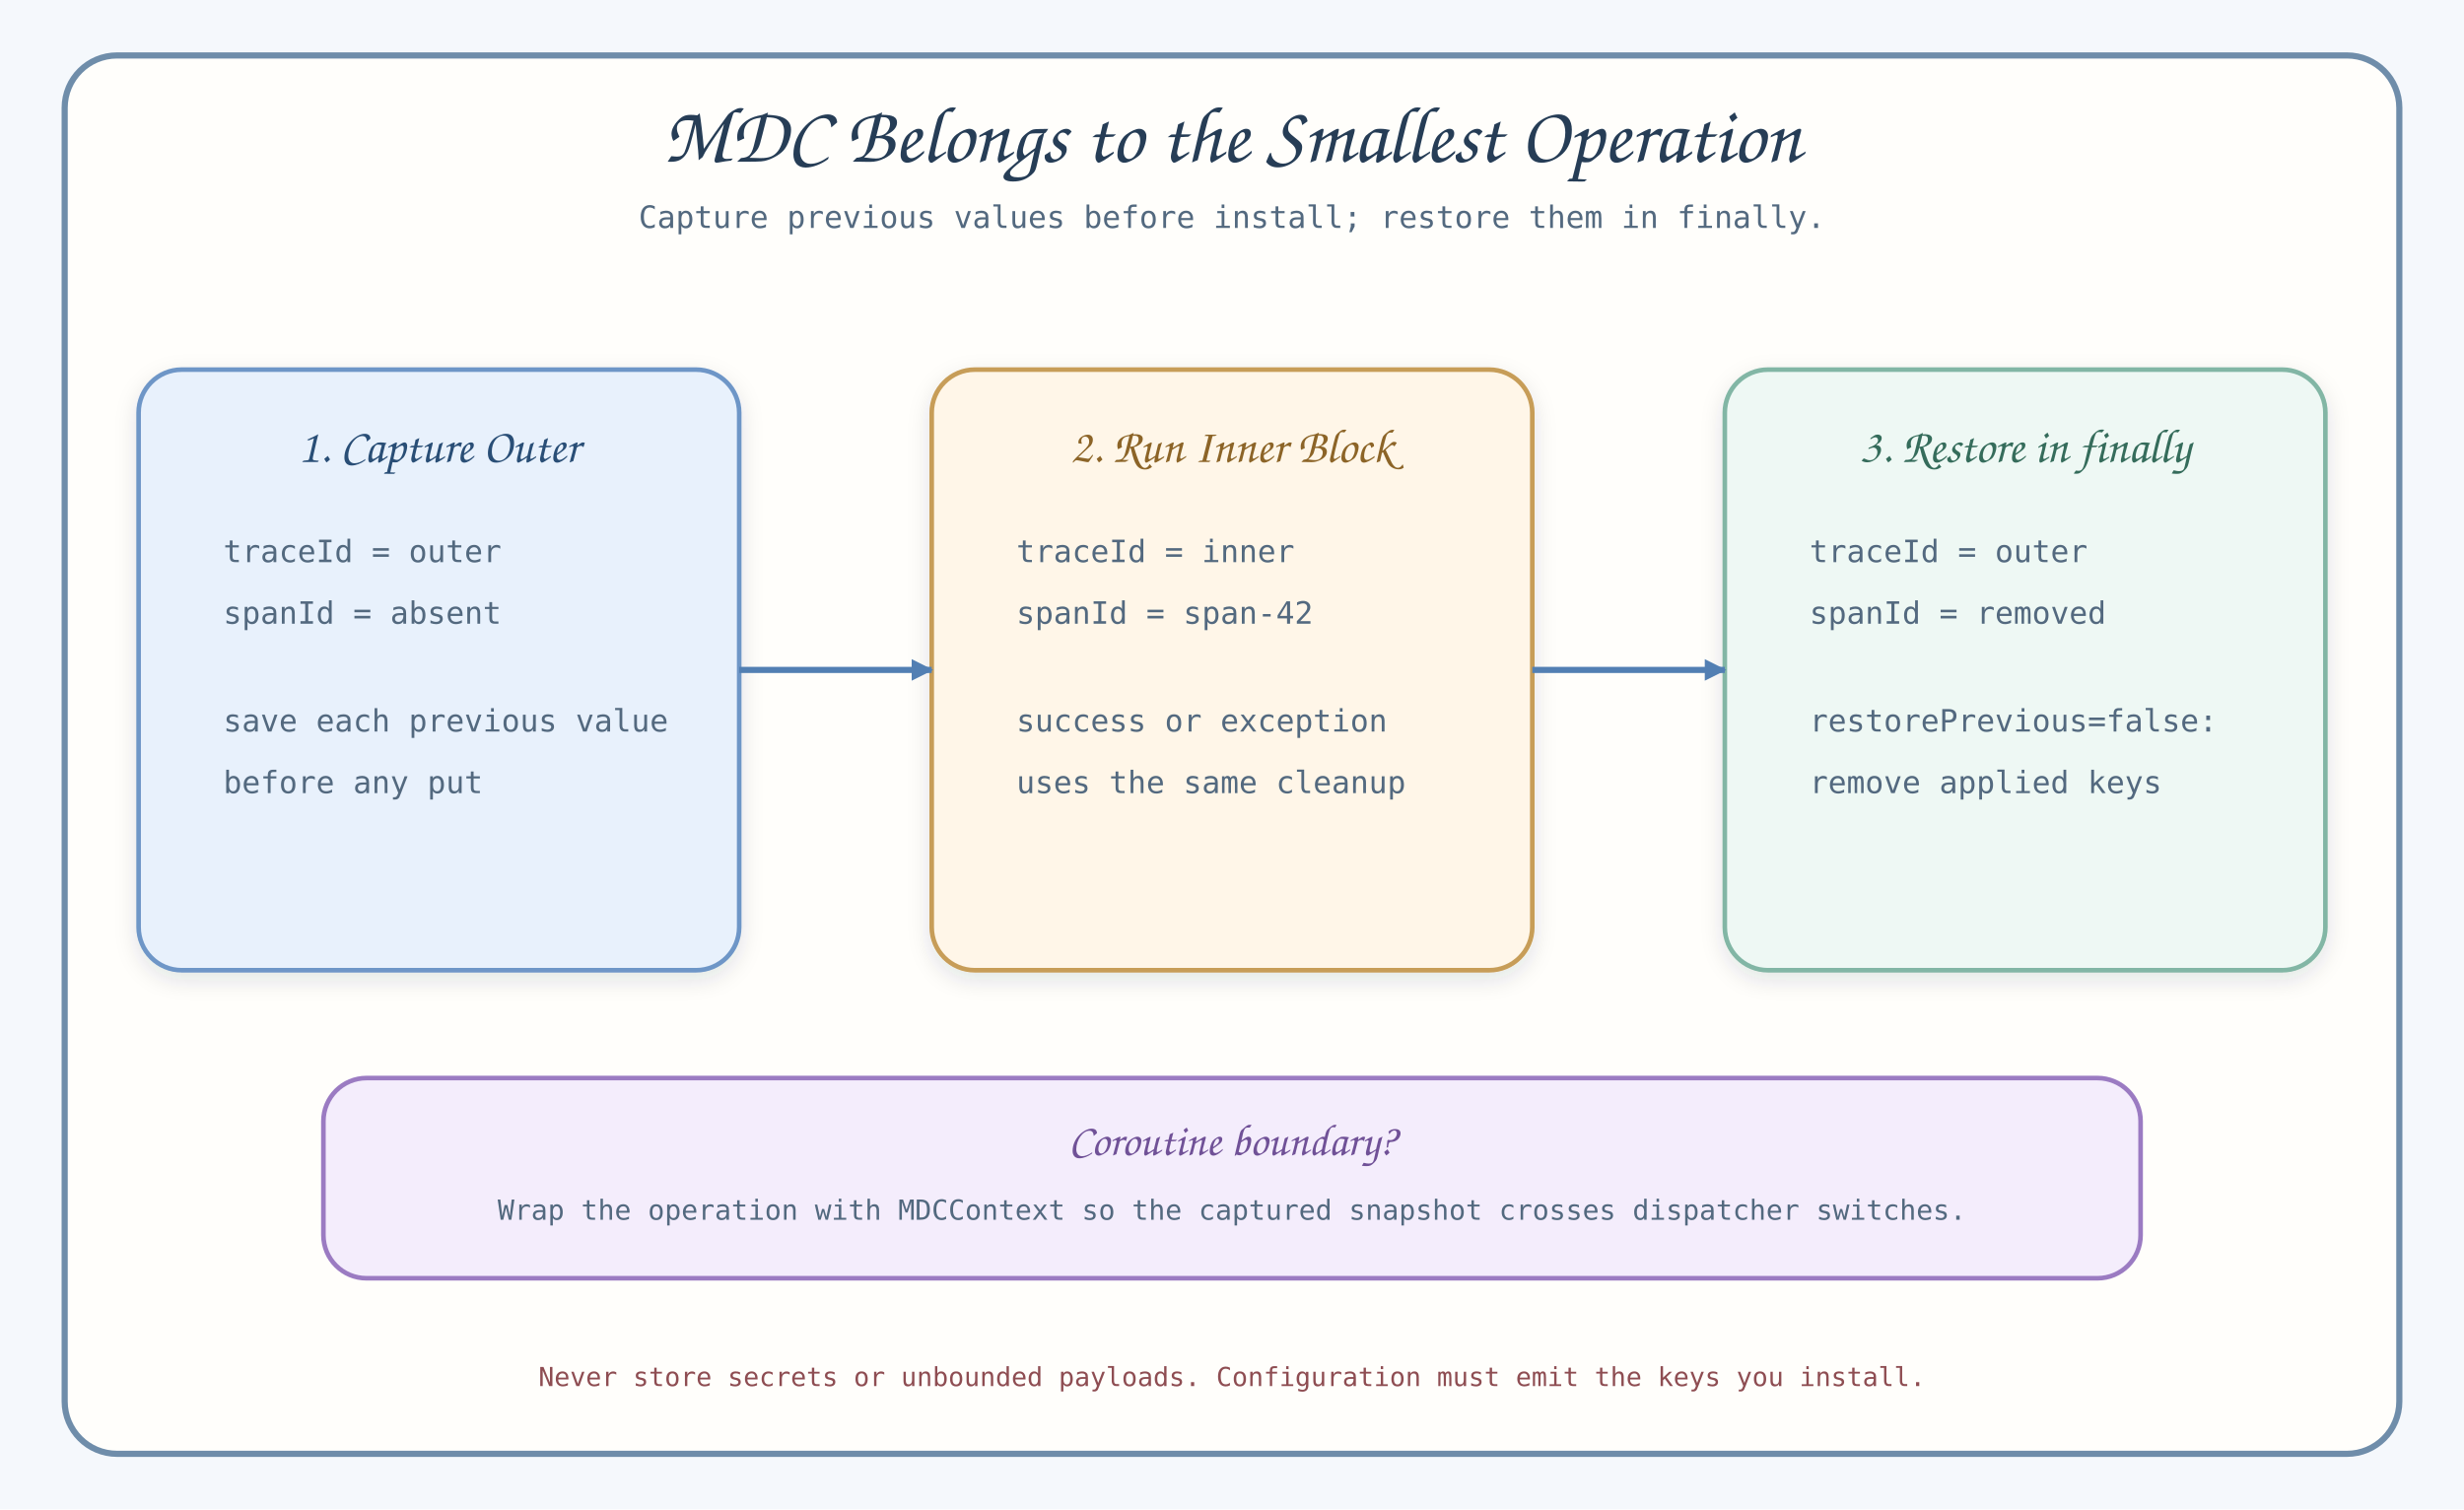
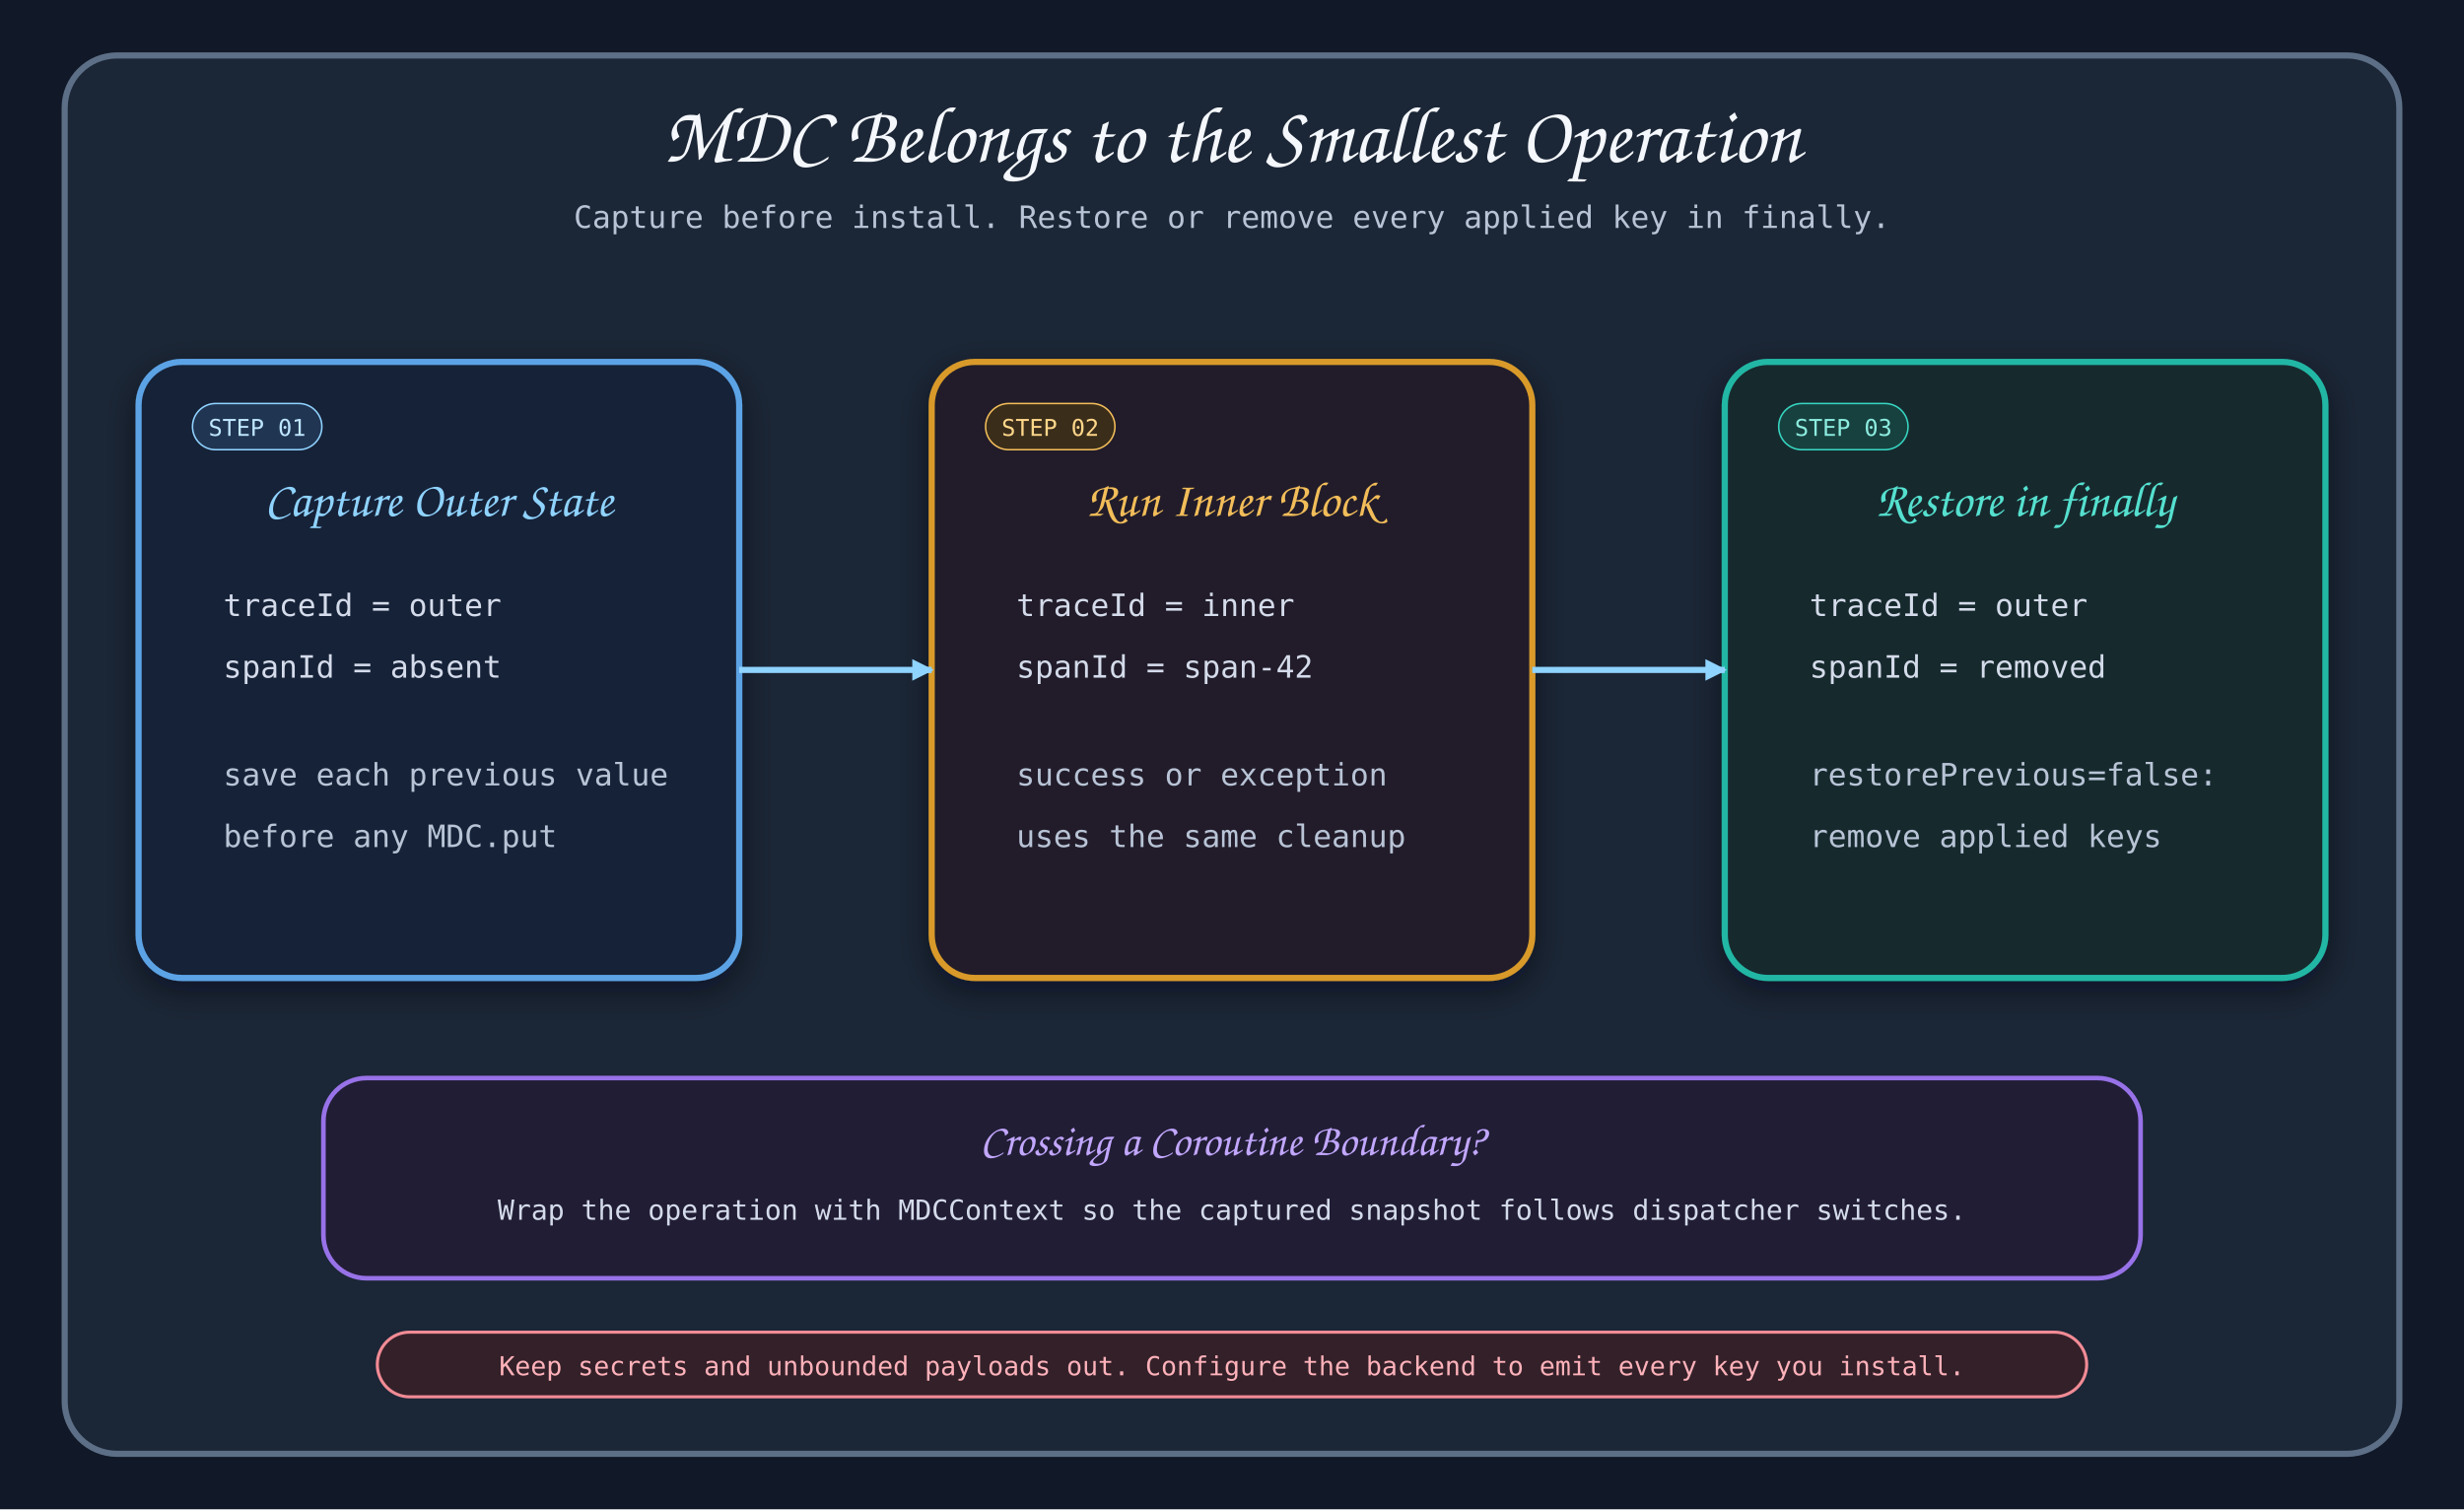
<svg xmlns="http://www.w3.org/2000/svg" width="1600" height="980" viewBox="0 0 1600 980" role="img" aria-labelledby="title desc">
  <defs>
-     <marker id="arrow" viewBox="0 0 14 14" refX="13" refY="7" markerWidth="14" markerHeight="14" orient="auto" markerUnits="userSpaceOnUse">
-       <path d="M 0 0 L 14 7 L 0 14 Z" fill="#527fb3" />
+     <marker id="flowArrow" viewBox="0 0 10 10" refX="9" refY="5" markerWidth="14" markerHeight="14" orient="auto" markerUnits="userSpaceOnUse">
+       <path d="M 0 0 L 10 5 L 0 10 Z" fill="#8fd3ff" />
    </marker>
    <filter id="shadow" x="-20%" y="-20%" width="140%" height="140%">
-       <feDropShadow dx="0" dy="5" stdDeviation="7" flood-color="#16324f" flood-opacity="0.12" />
+       <feDropShadow dx="0" dy="7" stdDeviation="10" flood-color="#050b16" flood-opacity="0.48" />
    </filter>
  </defs>
-   <rect width="1600" height="980" fill="#f5f8fc" />
-   <rect x="42" y="36" width="1516" height="908" rx="34" fill="#fffefb" stroke="#6f8daa" stroke-width="4" />
-   <text x="800" y="105" text-anchor="middle" font-family="Architects Daughter, Comic Sans MS, cursive" font-size="52" fill="#263d56">MDC Belongs to the Smallest Operation</text>
-   <text x="800" y="148" text-anchor="middle" font-family="Comic Mono, ui-monospace, monospace" font-size="20" fill="#53697f">Capture previous values before install; restore them in finally.</text>
+   <rect width="1600" height="980" fill="#111827" />
+   <rect x="42" y="36" width="1516" height="908" rx="34" fill="#1b2636" stroke="#5c6f86" stroke-width="4" />
+   <text x="800" y="105" text-anchor="middle" font-family="Architects Daughter, Comic Sans MS, cursive" font-size="52" fill="#f4f7fb">MDC Belongs to the Smallest Operation</text>
+   <text x="800" y="148" text-anchor="middle" font-family="Comic Mono, ui-monospace, monospace" font-size="20" fill="#b8c4d6">Capture before install. Restore or remove every applied key in finally.</text>
  <g filter="url(#shadow)">
-     <rect x="90" y="240" width="390" height="390" rx="28" fill="#e8f1fc" stroke="#6e96c7" stroke-width="3" />
-     <rect x="605" y="240" width="390" height="390" rx="28" fill="#fff6e8" stroke="#c79d58" stroke-width="3" />
-     <rect x="1120" y="240" width="390" height="390" rx="28" fill="#eef8f4" stroke="#82b6a5" stroke-width="3" />
+     <rect class="card" x="90" y="235" width="390" height="400" rx="28" fill="#182338" stroke="#5ba3e6" stroke-width="4" />
+     <rect class="card" x="605" y="235" width="390" height="400" rx="28" fill="#221f2a" stroke="#d99a2b" stroke-width="4" />
+     <rect class="card" x="1120" y="235" width="390" height="400" rx="28" fill="#142b2d" stroke="#22b7a5" stroke-width="4" />
  </g>
-   <text x="285" y="300" text-anchor="middle" font-family="Architects Daughter, Comic Sans MS, cursive" font-size="31" fill="#294e76">1. Capture Outer</text>
-   <text x="800" y="300" text-anchor="middle" font-family="Architects Daughter, Comic Sans MS, cursive" font-size="31" fill="#8c6427">2. Run Inner Block</text>
-   <text x="1315" y="300" text-anchor="middle" font-family="Architects Daughter, Comic Sans MS, cursive" font-size="31" fill="#356c5b">3. Restore in finally</text>
-   <g font-family="Comic Mono, ui-monospace, monospace" font-size="20" fill="#53697f">
-     <text x="145" y="365">traceId = outer</text>
-     <text x="145" y="405">spanId  = absent</text>
-     <text x="145" y="475">save each previous value</text>
-     <text x="145" y="515">before any put</text>
-     <text x="660" y="365">traceId = inner</text>
-     <text x="660" y="405">spanId  = span-42</text>
-     <text x="660" y="475">success or exception</text>
-     <text x="660" y="515">uses the same cleanup</text>
-     <text x="1175" y="365">traceId = outer</text>
-     <text x="1175" y="405">spanId  = removed</text>
-     <text x="1175" y="475">restorePrevious=false:</text>
-     <text x="1175" y="515">remove applied keys</text>
+   <g font-family="Comic Mono, ui-monospace, monospace" font-size="15" text-anchor="middle">
+     <rect x="125" y="262" width="84" height="30" rx="15" fill="#203552" stroke="#8fd3ff" />
+     <text x="167" y="283" fill="#bfe6ff">STEP 01</text>
+     <rect x="640" y="262" width="84" height="30" rx="15" fill="#3a2d1a" stroke="#f2bd59" />
+     <text x="682" y="283" fill="#ffd78a">STEP 02</text>
+     <rect x="1155" y="262" width="84" height="30" rx="15" fill="#17413f" stroke="#36d6c1" />
+     <text x="1197" y="283" fill="#8cecdf">STEP 03</text>
  </g>
-   <path d="M 480 435 H 605" fill="none" stroke="#527fb3" stroke-width="4" marker-end="url(#arrow)" />
-   <path d="M 995 435 H 1120" fill="none" stroke="#527fb3" stroke-width="4" marker-end="url(#arrow)" />
-   <rect x="210" y="700" width="1180" height="130" rx="28" fill="#f4edfc" stroke="#9b7bc2" stroke-width="3" />
-   <text x="800" y="750" text-anchor="middle" font-family="Architects Daughter, Comic Sans MS, cursive" font-size="29" fill="#705197">Coroutine boundary?</text>
-   <text x="800" y="792" text-anchor="middle" font-family="Comic Mono, ui-monospace, monospace" font-size="18" fill="#53697f">Wrap the operation with MDCContext so the captured snapshot crosses dispatcher switches.</text>
-   <text x="800" y="900" text-anchor="middle" font-family="Comic Mono, ui-monospace, monospace" font-size="17" fill="#8e4d52">Never store secrets or unbounded payloads. Configuration must emit the keys you install.</text>
+   <text x="285" y="335" text-anchor="middle" font-family="Architects Daughter, Comic Sans MS, cursive" font-size="32" fill="#8fd3ff">Capture Outer State</text>
+   <text x="800" y="335" text-anchor="middle" font-family="Architects Daughter, Comic Sans MS, cursive" font-size="32" fill="#f2bd59">Run Inner Block</text>
+   <text x="1315" y="335" text-anchor="middle" font-family="Architects Daughter, Comic Sans MS, cursive" font-size="32" fill="#55e0cf">Restore in finally</text>
+   <g font-family="Comic Mono, ui-monospace, monospace" font-size="20" fill="#d4dbea">
+     <text x="145" y="400">traceId = outer</text>
+     <text x="145" y="440">spanId  = absent</text>
+     <text x="145" y="510" fill="#b8c4d6">save each previous value</text>
+     <text x="145" y="550" fill="#b8c4d6">before any MDC.put</text>
+     <text x="660" y="400">traceId = inner</text>
+     <text x="660" y="440">spanId  = span-42</text>
+     <text x="660" y="510" fill="#b8c4d6">success or exception</text>
+     <text x="660" y="550" fill="#b8c4d6">uses the same cleanup</text>
+     <text x="1175" y="400">traceId = outer</text>
+     <text x="1175" y="440">spanId  = removed</text>
+     <text x="1175" y="510" fill="#b8c4d6">restorePrevious=false:</text>
+     <text x="1175" y="550" fill="#b8c4d6">remove applied keys</text>
+   </g>
+   <path class="flow" d="M480 435 H605" fill="none" stroke="#8fd3ff" stroke-width="4" marker-end="url(#flowArrow)" />
+   <path class="flow" d="M995 435 H1120" fill="none" stroke="#8fd3ff" stroke-width="4" marker-end="url(#flowArrow)" />
+   <rect x="210" y="700" width="1180" height="130" rx="28" fill="#211d35" stroke="#9872e8" stroke-width="3" />
+   <text x="800" y="750" text-anchor="middle" font-family="Architects Daughter, Comic Sans MS, cursive" font-size="29" fill="#c2a7ff">Crossing a Coroutine Boundary?</text>
+   <text x="800" y="792" text-anchor="middle" font-family="Comic Mono, ui-monospace, monospace" font-size="18" fill="#d4dbea">Wrap the operation with MDCContext so the captured snapshot follows dispatcher switches.</text>
+   <rect x="245" y="865" width="1110" height="42" rx="21" fill="#342029" stroke="#f28b95" stroke-width="2" />
+   <text x="800" y="893" text-anchor="middle" font-family="Comic Mono, ui-monospace, monospace" font-size="17" fill="#ffb2ba">Keep secrets and unbounded payloads out. Configure the backend to emit every key you install.</text>
</svg>
